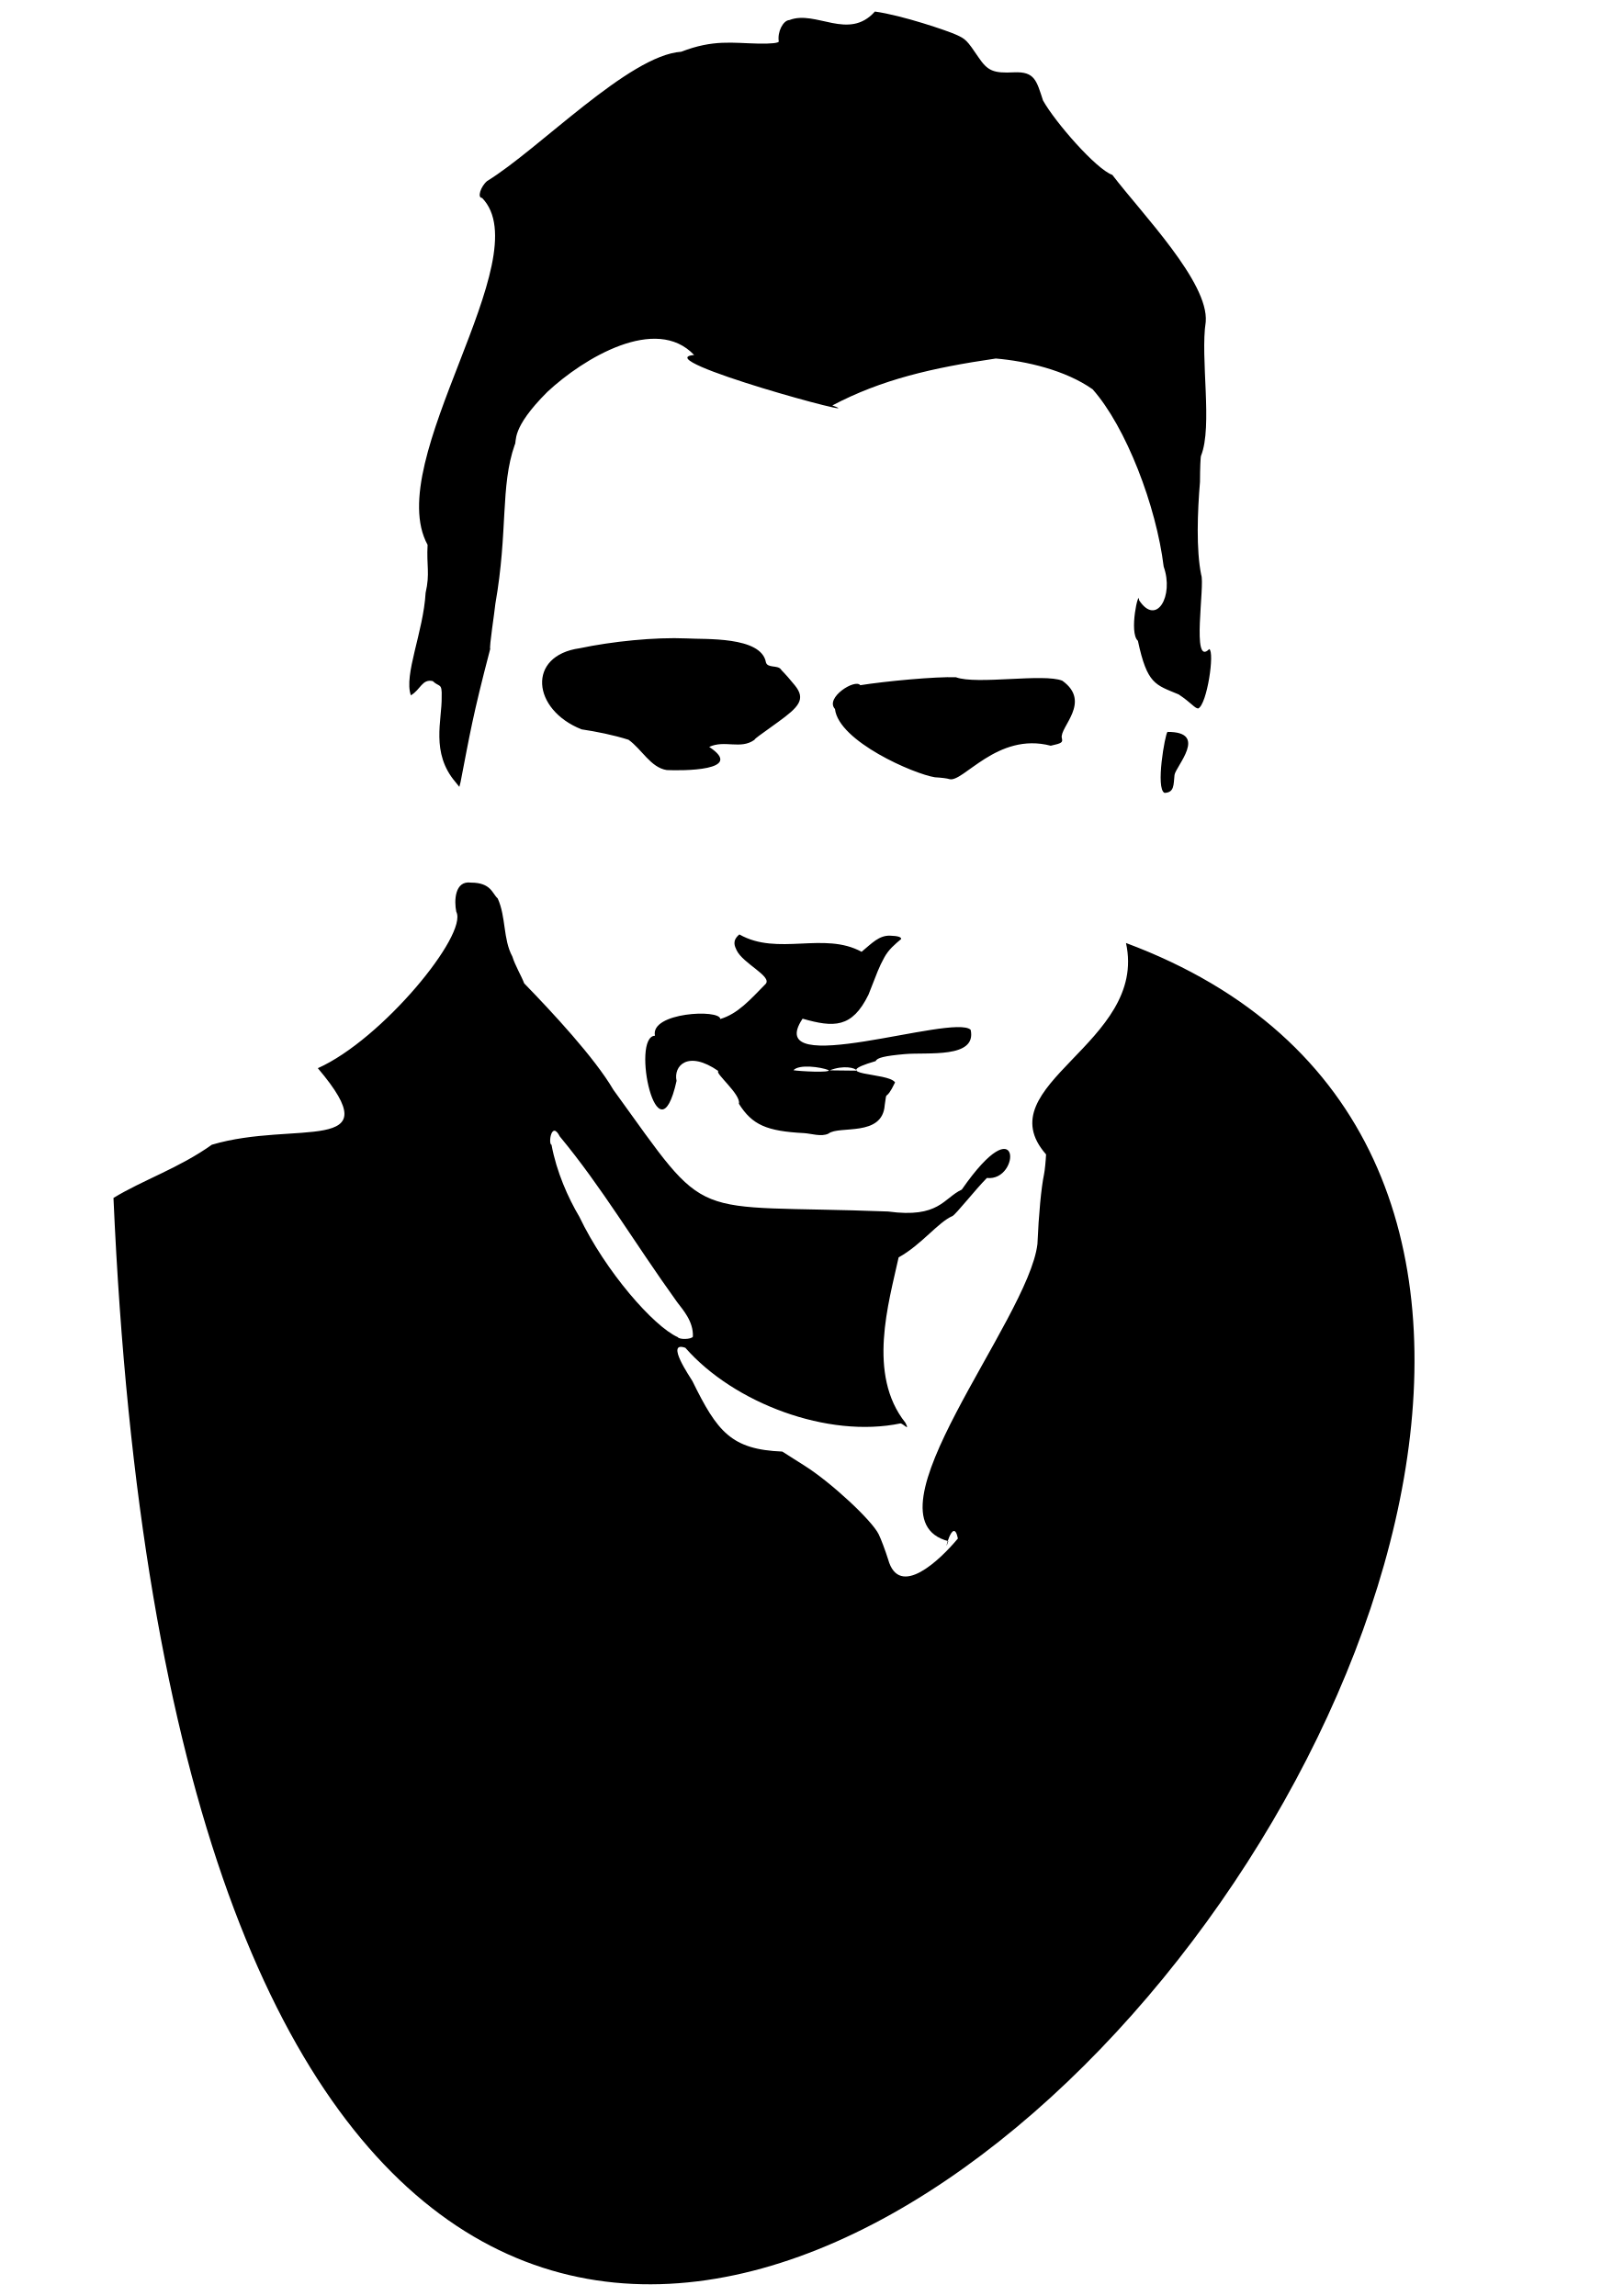
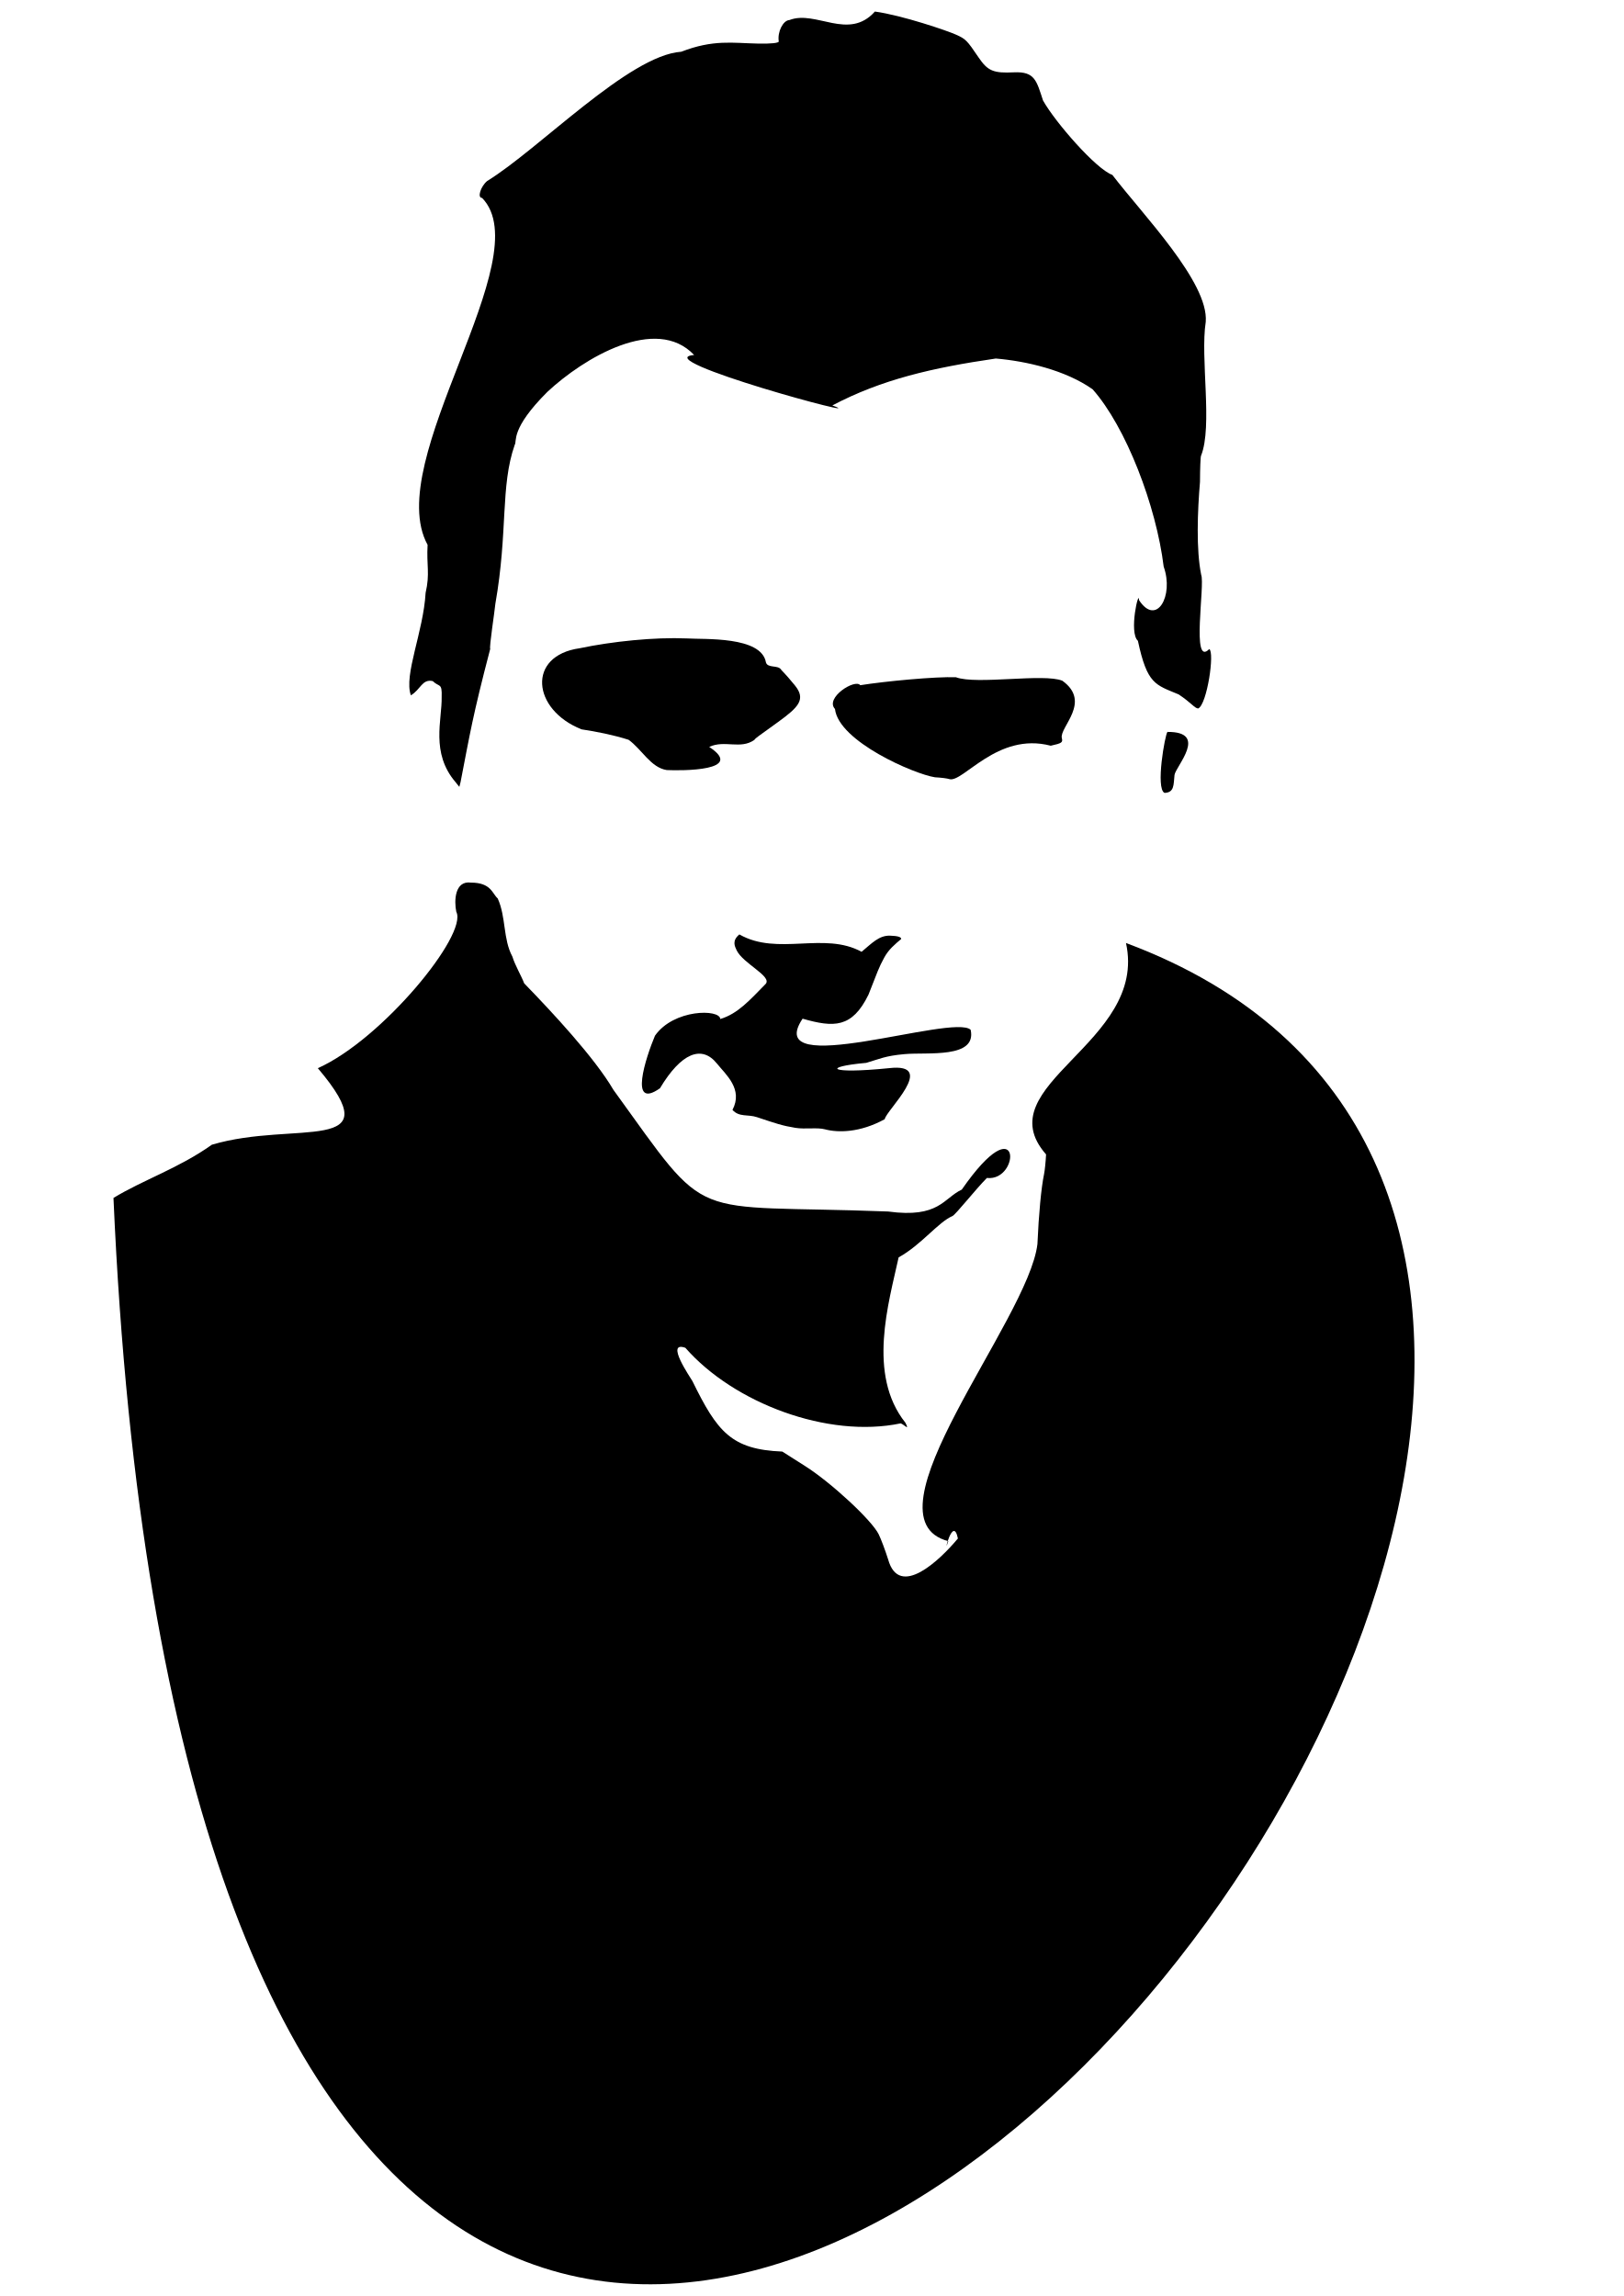
<svg xmlns="http://www.w3.org/2000/svg" viewBox="0 0 744.094 1052.362" class="GMGFace">
-   <path d="M52.002 549.073c13.432-8.218 30.038-13.666 45.082-24.393 38.175-11.344 82.721 5.215 48.57-35.08 29.453-13.146 68.905-61.296 63.45-71.688-1.03-4.93-.77-14.405 6.74-13.369 9.22.006 9.717 5.028 12.235 7.243 3.881 8.544 2.389 18.618 6.719 26.638 1.285 4.16 4.098 8.787 5.426 12.295 12.744 13.12 32.265 34.06 40.883 48.804 45.364 62.67 32.16 52.186 125.895 55.764 23.378 3.185 25.352-6.112 33.75-10.044 27.479-39.542 27.121-3.6 11.505-5.323-5.242 5.283-14.252 16.738-15.744 17.433-6.603 2.83-14.24 13.184-24.701 18.965-4.509 20.729-14.522 53.631 3.082 75.752 2.26 4.29-.895.492-2.188.332-33.281 6.98-76.445-9.291-98.624-34.64-9.517-3.376 2.446 13.799 3.24 15.264 11.395 23.25 17.814 31.352 41.18 32.294l10.5 6.67c11.953 7.594 30.52 24.816 33.668 31.231 1.08 2.199 3.025 7.373 4.324 11.498 5.074 18.3 23.853.23 31.986-9.559-2.303-11.26-7.002 9.446-4.402 1.22-40.67-10.553 36.71-101.188 40.844-136.16.587-13.61 1.747-25.889 3.026-32 .345-1.65.766-5.743.936-9.095-27.97-31.862 46.788-50.886 36.62-96.906C973.643 602.758 100.326 1652.28 52.002 549.073zm258.596 63.805c.742 1.2 6.16 1.043 6.93-.202.332-7.102-4.74-12.498-7.218-15.85-19.941-27.736-34.466-52.651-53.764-75.923-3.866-7.586-5.39 3.567-3.796 3.817 2.274 12.369 7.612 24.34 12.73 32.94 12.01 25.109 34.086 50.29 45.118 55.218zm90.718-126.54c-23.264 6.842 5.895 5.052 8.863 9.788m0 0c-4.798 9.941-3.62 2.226-4.732 10.343-.99 14.86-20.946 9.26-25.79 13.119-3.254 1.596-7.98-.05-11.18-.227-17.152-.89-23.768-3.762-29.864-13.46 1.068-4.272-11.334-14.214-9.4-15.002-14.006-9.72-20.681-2.353-19.163 4.517-8.575 38.572-21.128-20.304-9.902-20.696-2.267-10.714 29.745-12.315 29.94-7.657 8.085-2.448 13.422-8.58 20.857-16.159 2.8-3.519-10.393-9.233-13.36-15.332-.841-1.844-2.271-4.365 1.25-7.278 17.564 10.02 38.803-1.464 55.998 7.963 4.784-3.978 8.04-7.562 13.071-7.4 3.506.123 5.096.598 5.096 1.521-2.873 2.44-5.76 4.772-7.819 8.588-2.56 4.736-2.976 6.276-7.187 16.947-7.532 15.39-15.919 15.072-30.192 10.996-19.055 28.596 69.22-2.55 77.028 5.106 2.872 13.323-19.902 10.168-30.33 11.14-9.041.81-12.604 1.67-13.184 3.183m-8.66 4.396c-.489-1.272-6.083-2.667-12.406-.144m-16.636-.056c2.795.488 17.218 1.25 16.103-.06-3.711-1.436-13.484-2.797-16.103.06zm171.397-155.062c19.023-.123 3.697 15.847 3.232 19.747-.463 4.513-.057 8.048-4.567 8.198-4.218-1.909.227-26.831 1.335-27.945zm-326.261 23.01c-11.496-13.448-6.13-28.536-6.349-39.013.233-6.72-1.083-4.351-4.087-7.292-4.89-1.075-5.503 3.84-10.024 6.525-3.34-9.334 5.737-29.026 6.756-46.983 2.053-8.955.37-12.347.903-22-21.15-38.514 51.662-131.567 24.972-159-2.27 0-.74-5.14 2.307-7.742 23.79-14.584 64.958-57.635 88.927-59.258 14.836-5.71 23.433-3.979 35.344-3.735 5.82.125 9.499-.273 9.382-1.015-.686-4.342 1.968-9.64 4.9-9.785 12.075-4.716 27.12 9.619 39.157-3.891 12.542 1.723 33.26 8.814 37.119 10.564 4.522 2.024 4.997 2.502 10.424 10.51 4.177 6.162 6.794 7.257 16.22 6.785 9.52-.427 10.305 3.807 13.286 12.91 5.557 9.92 24.314 31.473 31.762 34.1 13.845 18.108 44.215 49.24 42.81 67.324-2.593 16.689 3.265 47.857-2.157 61.391-.249.402-.466 5.803-.483 12.001-1.158 13.634-1.786 31.092.545 42.558 1.829 4.561-4.678 42.675 3.693 34.062 2.567 1.313-.982 25.341-5.04 27.221-1.579 0-3.118-2.55-8.951-6.427-10.73-4.5-14.425-4.602-18.698-24.573-4.278-3.817.474-24.169.531-18.622 7.99 12.18 16.068-2.005 11.283-15.378-3.39-27.758-17.225-63.974-32.561-81.284-12.487-8.823-30.535-12.936-44.38-14.106-29.202 4.27-52.335 9.614-74.912 21.504 21.128 7.649-85.716-21.258-63.323-23.114-17.495-18.493-50.599 1.352-67.243 16.878-17.106 17.06-13.819 22.655-14.987 24.295-6.665 19.12-3.012 39.565-8.863 72.827-.367 3.902-2.857 19.763-2.366 20.716-8.149 31.16-9.25 38.762-13.578 61l-.57 2.216-1.75-2.17zM435 357.085c-.825-.307-3.773-.676-6.551-.82-9.547-1.48-44.125-16.451-45.803-31.296-4.737-5.111 9.197-13.996 11.586-10.908 11.346-1.815 34.672-4.025 43.858-3.642 9.492 3.53 40.281-1.9 48.751 1.592 13.59 9.764-1.372 21.293-.242 26.249.521 2.074.066 2.39-5.072 3.54-24.59-6.46-40.328 17.297-46.527 15.285zm-146.95-18.01c-6.945-2.222-14.868-3.775-21.546-4.782-22.752-9.036-25.124-33.782-.804-37.182 14.722-3.107 34.247-5.135 49.042-4.492 8.067.528 34.132-1.117 36.262 10.976.768 2.717 5.283 1.18 6.833 3.153.184.534 1.196.971 6.413 7.37 5.218 6.398 1.754 9.983-7.746 16.862-9.5 6.879-10.091 7.165-10.813 8.153-6.341 4.517-13.627-.12-20.687 3.214 16.761 11.025-12.528 10.948-19.474 10.605-7.351-1.144-11.425-9.554-17.48-13.876z" />
+   <path d="M52.002 549.073c13.432-8.218 30.038-13.666 45.082-24.393 38.175-11.344 82.721 5.215 48.57-35.08 29.453-13.146 68.905-61.296 63.45-71.688-1.03-4.93-.77-14.405 6.74-13.369 9.22.006 9.717 5.028 12.235 7.243 3.881 8.544 2.389 18.618 6.719 26.638 1.285 4.16 4.098 8.787 5.426 12.295 12.744 13.12 32.265 34.06 40.883 48.804 45.364 62.67 32.16 52.186 125.895 55.764 23.378 3.185 25.352-6.112 33.75-10.044 27.479-39.542 27.121-3.6 11.505-5.323-5.242 5.283-14.252 16.738-15.744 17.433-6.603 2.83-14.24 13.184-24.701 18.965-4.509 20.729-14.522 53.631 3.082 75.752 2.26 4.29-.895.492-2.188.332-33.281 6.98-76.445-9.291-98.624-34.64-9.517-3.376 2.446 13.799 3.24 15.264 11.395 23.25 17.814 31.352 41.18 32.294l10.5 6.67c11.953 7.594 30.52 24.816 33.668 31.231 1.08 2.199 3.025 7.373 4.324 11.498 5.074 18.3 23.853.23 31.986-9.559-2.303-11.26-7.002 9.446-4.402 1.22-40.67-10.553 36.71-101.188 40.844-136.16.587-13.61 1.747-25.889 3.026-32 .345-1.65.766-5.743.936-9.095-27.97-31.862 46.788-50.886 36.62-96.906C973.643 602.758 100.326 1652.28 52.002 549.073z" />
+   <path d="M310.598 612.878c.742 1.2 6.16 1.043 6.93-.202.332-7.102-4.74-12.498-7.218-15.85-19.941-27.736-34.466-52.651-53.764-75.923-3.866-7.586-5.39 3.567-3.796 3.817 2.274 12.369 7.612 24.34 12.73 32.94 12.01 25.109 34.086 50.29 45.118 55.218zM405.447 512.972c-11.302 6.22-21.392 6.26-27.45 4.636-3.501-.938-9.01.057-13.436-.657-6.03-.972-8.828-1.958-17.659-4.903-4.177-1.394-8.148.109-11.23-3.327 5-9.543-3.059-16.178-7.097-21.215-7.006-8.741-16.476-4.852-26.137 11.302-14.487 10.194-6.422-14.237-2.29-24.088 8.572-12.29 29.745-12.315 29.94-7.657 8.085-2.448 13.422-8.58 20.857-16.159 2.8-3.519-10.393-9.233-13.36-15.332-.841-1.844-2.271-4.365 1.25-7.278 17.564 10.02 38.803-1.464 55.998 7.963 4.784-3.978 8.04-7.562 13.071-7.4 3.506.123 5.096.598 5.096 1.521-2.873 2.44-5.76 4.772-7.819 8.588-2.56 4.736-2.976 6.276-7.187 16.947-7.532 15.39-15.919 15.072-30.192 10.996-19.055 28.596 69.22-2.55 77.028 5.106 2.872 13.323-19.902 10.168-30.33 11.14-9.041.81-11.52 2.261-17.514 4.002-20.298 1.808-17.634 5.263 10.41 2.43 22.539-2.606-1.408 19.437-1.949 23.385zM535.011 335.472c19.023-.123 3.697 15.847 3.232 19.747-.463 4.513-.057 8.048-4.567 8.198-4.218-1.909.227-26.831 1.335-27.945zM208.75 358.482c-11.496-13.448-6.13-28.536-6.349-39.013.233-6.72-1.083-4.351-4.087-7.292-4.89-1.075-5.503 3.84-10.024 6.525-3.34-9.334 5.737-29.026 6.756-46.983 2.053-8.955.37-12.347.903-22-21.15-38.514 51.662-131.567 24.972-159-2.27 0-.74-5.14 2.307-7.742 23.79-14.584 64.958-57.635 88.927-59.258 14.836-5.71 23.433-3.979 35.344-3.735 5.82.125 9.499-.273 9.382-1.015-.686-4.342 1.968-9.64 4.9-9.785 12.075-4.716 27.12 9.619 39.157-3.891 12.542 1.723 33.26 8.814 37.119 10.564 4.522 2.024 4.997 2.502 10.424 10.51 4.177 6.162 6.794 7.257 16.22 6.785 9.52-.427 10.305 3.807 13.286 12.91 5.557 9.92 24.314 31.473 31.762 34.1 13.845 18.108 44.215 49.24 42.81 67.324-2.593 16.689 3.265 47.857-2.157 61.391-.249.402-.466 5.803-.483 12.001-1.158 13.634-1.786 31.092.545 42.558 1.829 4.561-4.678 42.675 3.693 34.062 2.567 1.313-.982 25.341-5.04 27.221-1.579 0-3.118-2.55-8.951-6.427-10.73-4.5-14.425-4.602-18.698-24.573-4.278-3.817.474-24.169.531-18.622 7.99 12.18 16.068-2.005 11.283-15.378-3.39-27.758-17.225-63.974-32.561-81.284-12.487-8.823-30.535-12.936-44.38-14.106-29.202 4.27-52.335 9.614-74.912 21.504 21.128 7.649-85.716-21.258-63.323-23.114-17.495-18.493-50.599 1.352-67.243 16.878-17.106 17.06-13.819 22.655-14.987 24.295-6.665 19.12-3.012 39.565-8.863 72.827-.367 3.902-2.857 19.763-2.366 20.716-8.149 31.16-9.25 38.762-13.578 61l-.57 2.216-1.75-2.17z" />
+   <path d="M435 357.085c-.825-.307-3.773-.676-6.551-.82-9.547-1.48-44.125-16.451-45.803-31.296-4.737-5.111 9.197-13.996 11.586-10.908 11.346-1.815 34.672-4.025 43.858-3.642 9.492 3.53 40.281-1.9 48.751 1.592 13.59 9.764-1.372 21.293-.242 26.249.521 2.074.066 2.39-5.072 3.54-24.59-6.46-40.328 17.297-46.527 15.285z" class="GMGFace__rightEye" />
+   <path d="M288.05 339.075c-6.945-2.222-14.868-3.775-21.546-4.782-22.752-9.036-25.124-33.782-.804-37.182 14.722-3.107 34.247-5.135 49.042-4.492 8.067.528 34.132-1.117 36.262 10.976.768 2.717 5.283 1.18 6.833 3.153.184.534 1.196.971 6.413 7.37 5.218 6.398 1.754 9.983-7.746 16.862-9.5 6.879-10.091 7.165-10.813 8.153-6.341 4.517-13.627-.12-20.687 3.214 16.761 11.025-12.528 10.948-19.474 10.605-7.351-1.144-11.425-9.554-17.48-13.876z" />
</svg>
